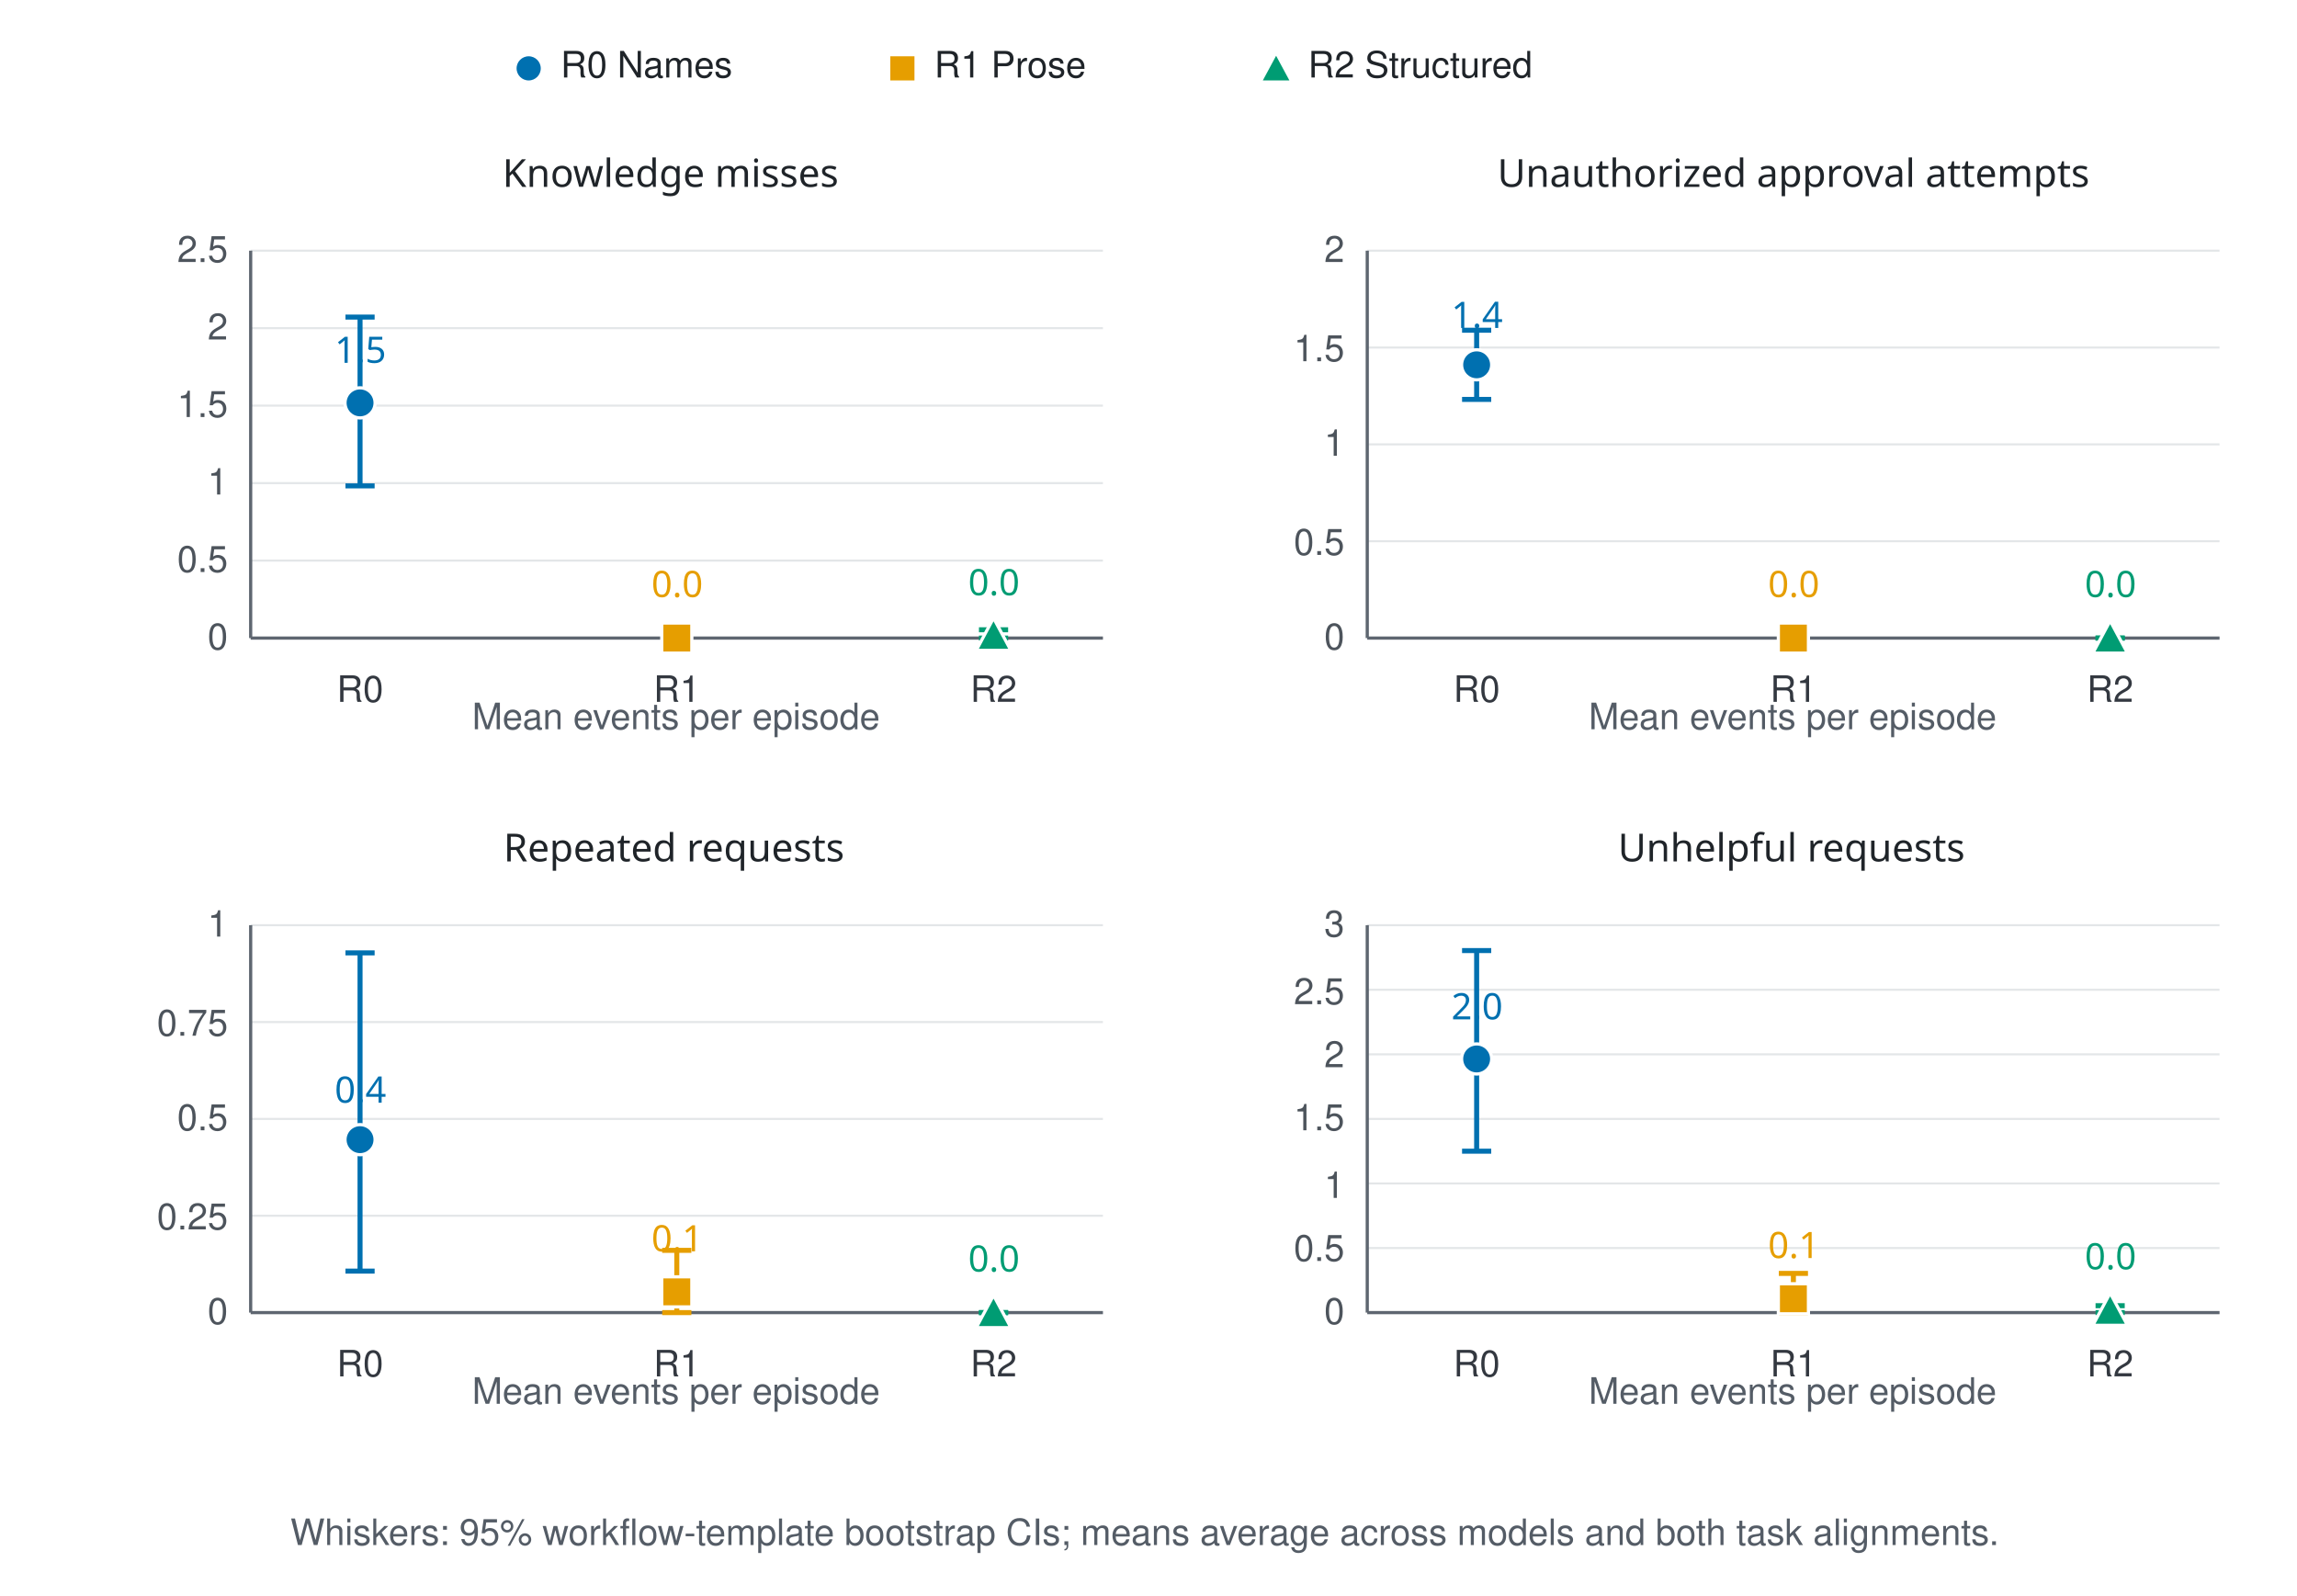
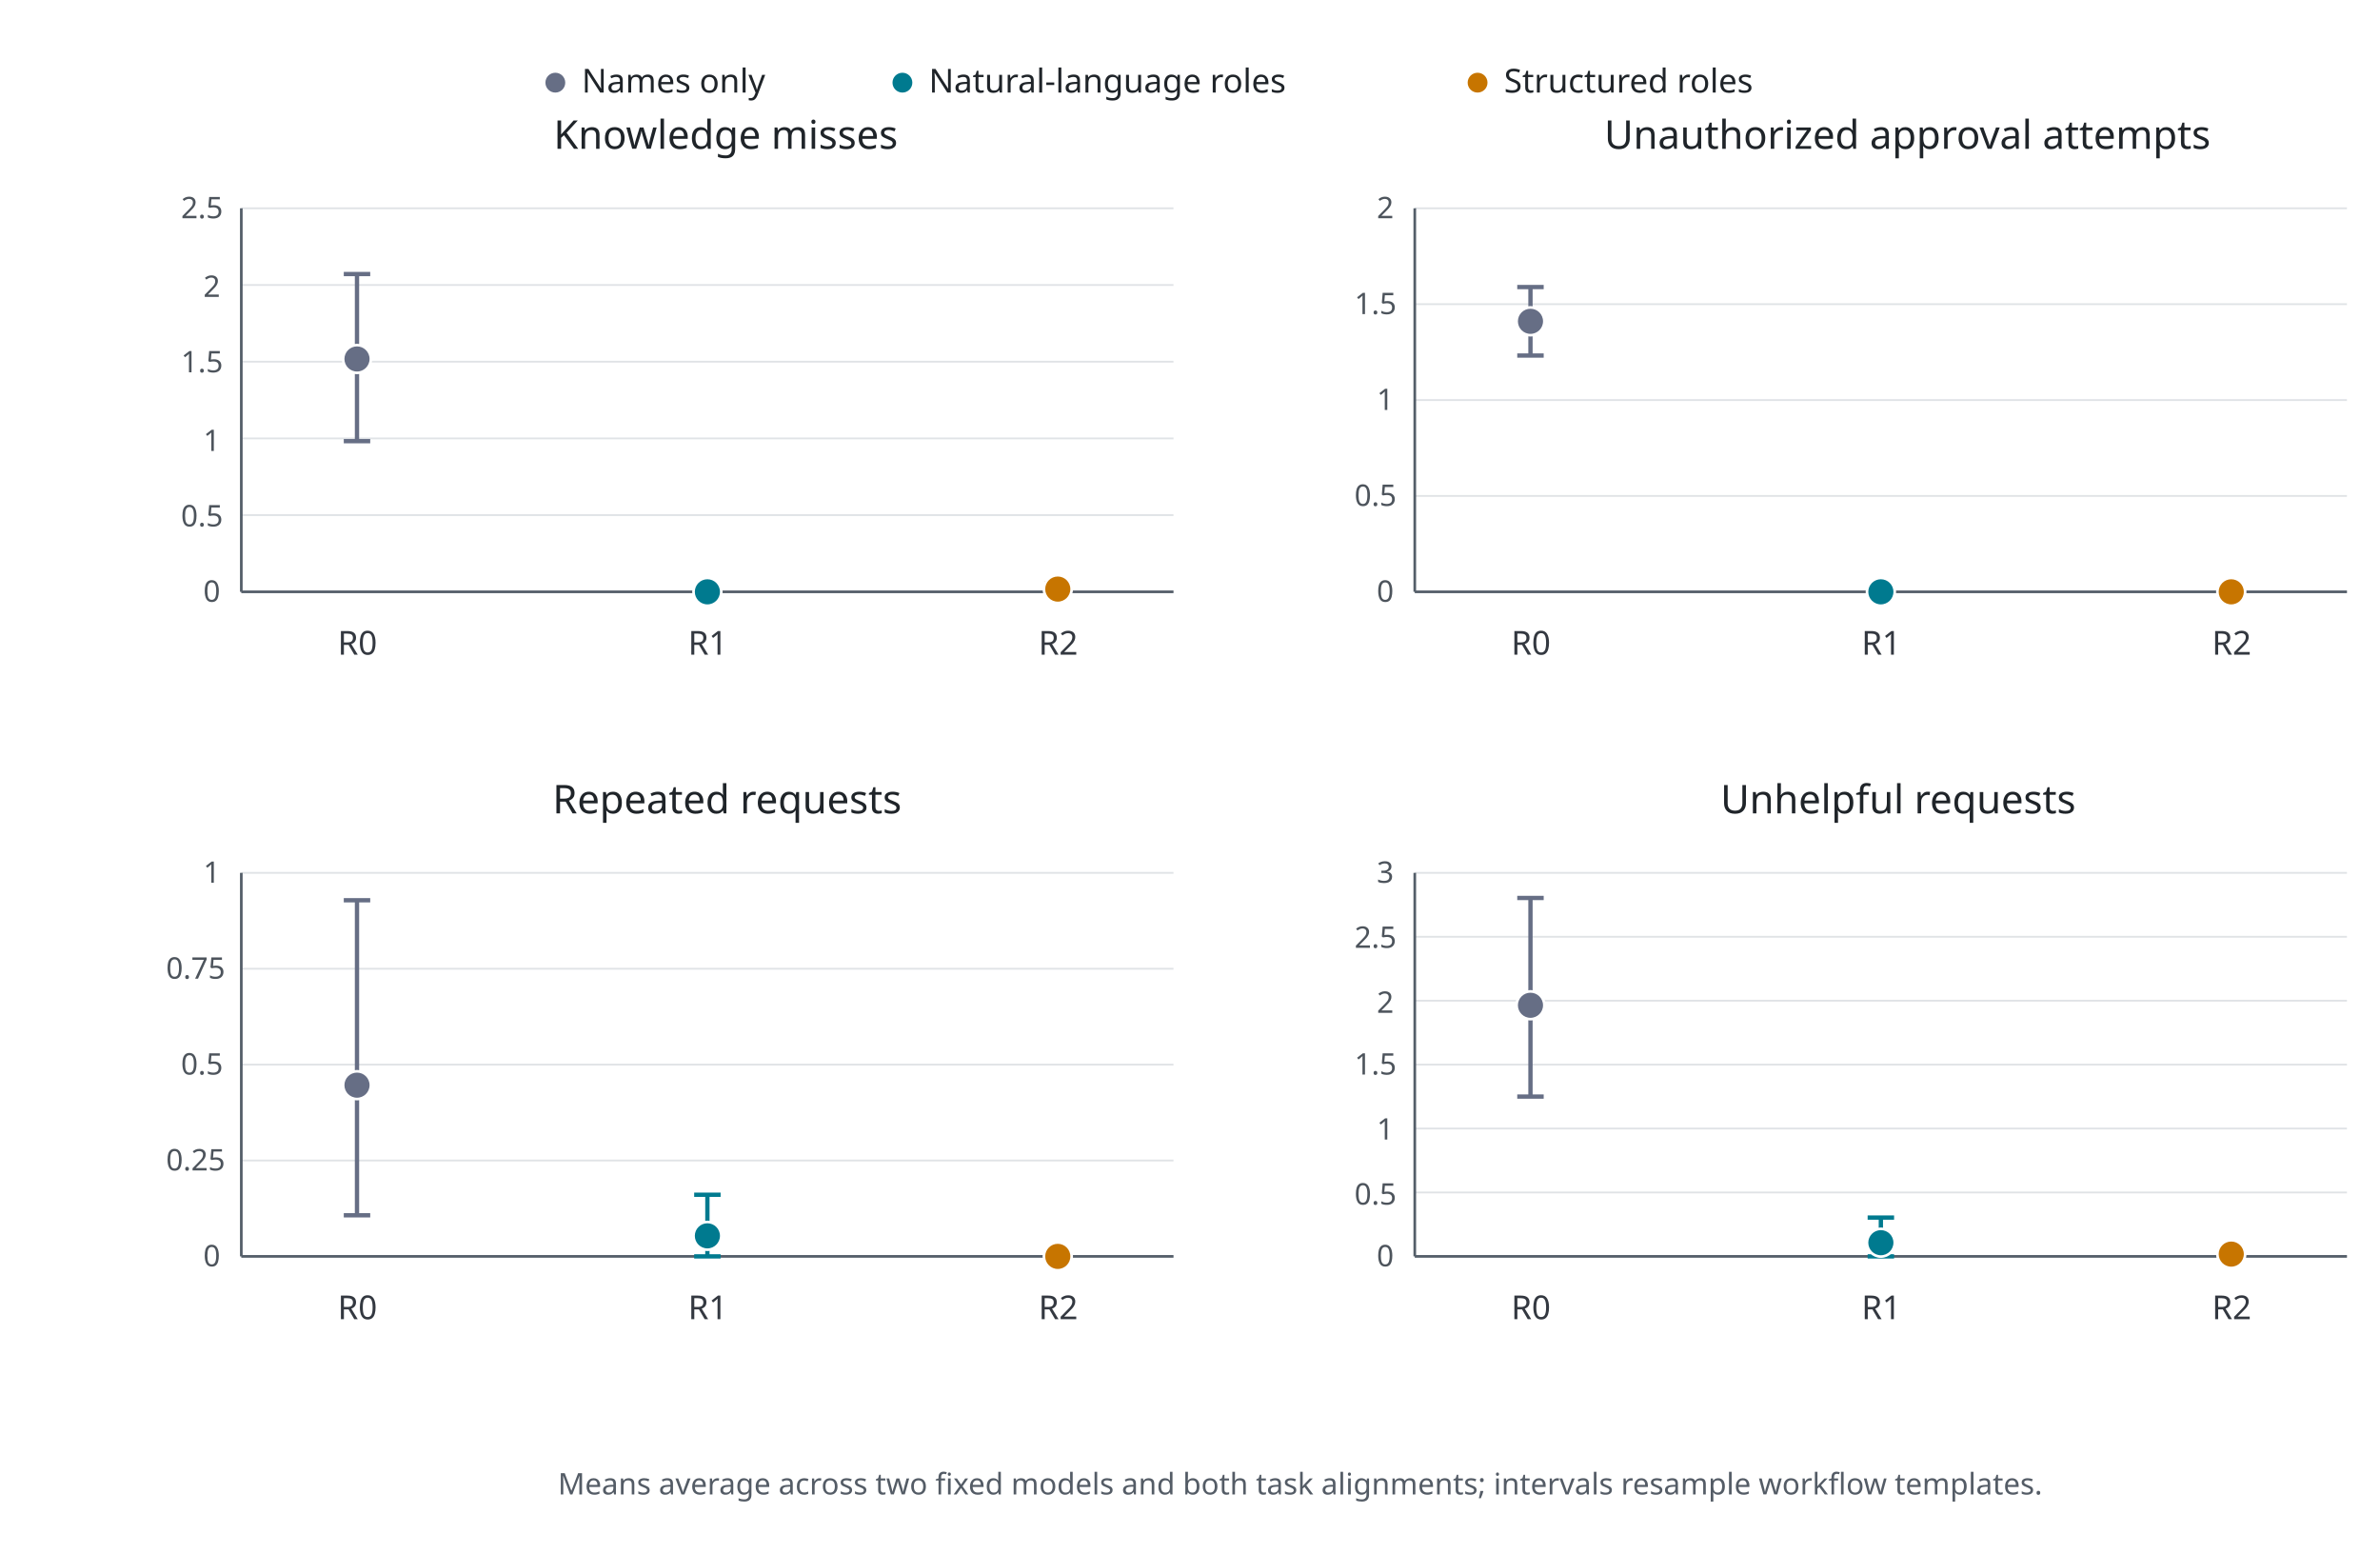
- <svg xmlns="http://www.w3.org/2000/svg" width="504" height="350" preserveAspectRatio="xMinYMin meet" viewBox="0 0 504 350" version="1.0" fill-rule="evenodd">
+ <svg xmlns="http://www.w3.org/2000/svg" width="720" height="470" preserveAspectRatio="xMinYMin meet" viewBox="0 0 720 470" version="1.0" fill-rule="evenodd">
  <clipPath id="clip">
-     <rect x="0" y="0" width="504" height="350" />
+     <rect x="0" y="0" width="720" height="470" />
  </clipPath>
-   <g id="group" transform="scale(1,-1) translate(0,-350)" style="clip-path: url(#clip)">
+   <g id="group" transform="scale(1,-1) translate(0,-470)" style="clip-path: url(#clip)">
    <g transform="">
-       <circle cx="116" cy="335" r="3" style="stroke: rgb(100%,100%,100%); stroke-linecap: butt; stroke-width: 0.7; fill: rgb(0%,44%,69%); fill-rule: evenodd;" />
-       <text x="123" y="333" style="font-family: Helvetica; font-size: 8px;fill: rgb(12%,14%,16%); stroke:none;" transform="translate(0,666) scale(1,-1)">R0 Names</text>
-       <rect x="195" y="332" width="6" height="6" style="stroke: rgb(100%,100%,100%); stroke-linecap: butt; stroke-width: 0.7; fill: rgb(90%,62%,0%); fill-rule: evenodd;" />
-       <text x="205" y="333" style="font-family: Helvetica; font-size: 8px;fill: rgb(12%,14%,16%); stroke:none;" transform="translate(0,666) scale(1,-1)">R1 Prose</text>
-       <polygon points="280 338.5, 276.5 332, 283.5 332" style="stroke: rgb(100%,100%,100%); stroke-linecap: butt; stroke-width: 0.7; fill: rgb(0%,61%,45%); fill-rule: evenodd;" />
-       <text x="287" y="333" style="font-family: Helvetica; font-size: 8px;fill: rgb(12%,14%,16%); stroke:none;" transform="translate(0,666) scale(1,-1)">R2 Structured</text>
-       <text x="110.237" y="309" style="font-family: Helvetica-Bold; font-size: 8.5px;fill: rgb(12%,14%,16%); stroke:none;" transform="translate(0,618) scale(1,-1)">Knowledge misses</text>
-       <path d="M 55,210 L 242,210 Z" style="stroke: rgb(89%,90%,91%); stroke-linecap: butt; stroke-width: 0.45;" />
-       <text x="45.552" y="207.5" style="font-family: Helvetica; font-size: 8px;fill: rgb(30%,33%,36%); stroke:none;" transform="translate(0,415) scale(1,-1)">0</text>
-       <path d="M 55,227 L 242,227 Z" style="stroke: rgb(89%,90%,91%); stroke-linecap: butt; stroke-width: 0.45;" />
-       <text x="38.88" y="224.5" style="font-family: Helvetica; font-size: 8px;fill: rgb(30%,33%,36%); stroke:none;" transform="translate(0,449) scale(1,-1)">0.5</text>
-       <path d="M 55,244 L 242,244 Z" style="stroke: rgb(89%,90%,91%); stroke-linecap: butt; stroke-width: 0.45;" />
-       <text x="45.552" y="241.5" style="font-family: Helvetica; font-size: 8px;fill: rgb(30%,33%,36%); stroke:none;" transform="translate(0,483) scale(1,-1)">1</text>
-       <path d="M 55,261 L 242,261 Z" style="stroke: rgb(89%,90%,91%); stroke-linecap: butt; stroke-width: 0.45;" />
-       <text x="38.88" y="258.5" style="font-family: Helvetica; font-size: 8px;fill: rgb(30%,33%,36%); stroke:none;" transform="translate(0,517) scale(1,-1)">1.5</text>
-       <path d="M 55,278 L 242,278 Z" style="stroke: rgb(89%,90%,91%); stroke-linecap: butt; stroke-width: 0.45;" />
-       <text x="45.552" y="275.5" style="font-family: Helvetica; font-size: 8px;fill: rgb(30%,33%,36%); stroke:none;" transform="translate(0,551) scale(1,-1)">2</text>
-       <path d="M 55,295 L 242,295 Z" style="stroke: rgb(89%,90%,91%); stroke-linecap: butt; stroke-width: 0.45;" />
-       <text x="38.88" y="292.5" style="font-family: Helvetica; font-size: 8px;fill: rgb(30%,33%,36%); stroke:none;" transform="translate(0,585) scale(1,-1)">2.5</text>
-       <path d="M 55,210 L 55,295 Z" style="stroke: rgb(37%,40%,44%); stroke-linecap: butt; stroke-width: 0.7;" />
-       <path d="M 55,210 L 242,210 Z" style="stroke: rgb(37%,40%,44%); stroke-linecap: butt; stroke-width: 0.7;" />
-       <path d="M 79,261.607 L 79,261.607 Z" style="stroke: rgb(0%,44%,69%); stroke-linecap: butt; stroke-width: 1.1;" />
-       <path d="M 79,243.393 L 79,280.429 Z" style="stroke: rgb(0%,44%,69%); stroke-linecap: butt; stroke-width: 1.1;" />
-       <path d="M 75.8,243.393 L 82.2,243.393 Z" style="stroke: rgb(0%,44%,69%); stroke-linecap: butt; stroke-width: 1.1;" />
-       <path d="M 75.8,280.429 L 82.2,280.429 Z" style="stroke: rgb(0%,44%,69%); stroke-linecap: butt; stroke-width: 1.1;" />
-       <circle cx="79" cy="261.607" r="3.3" style="stroke: rgb(100%,100%,100%); stroke-linecap: butt; stroke-width: 0.7; fill: rgb(0%,44%,69%); fill-rule: evenodd;" />
-       <text x="73.888" y="196" style="font-family: Helvetica; font-size: 8px;fill: rgb(20%,22%,25%); stroke:none;" transform="translate(0,392) scale(1,-1)">R0</text>
-       <text x="73.44" y="270.607" style="font-family: Helvetica-Bold; font-size: 8px;fill: rgb(0%,44%,69%); stroke:none;" transform="translate(0,541) scale(1,-1)">1.5</text>
-       <path d="M 148.5,210 L 148.5,210 Z" style="stroke: rgb(90%,62%,0%); stroke-linecap: butt; stroke-width: 1.1;" />
-       <path d="M 148.5,210 L 148.5,210 Z" style="stroke: rgb(90%,62%,0%); stroke-linecap: butt; stroke-width: 1.1;" />
-       <path d="M 145.3,210 L 151.7,210 Z" style="stroke: rgb(90%,62%,0%); stroke-linecap: butt; stroke-width: 1.1;" />
-       <path d="M 145.3,210 L 151.7,210 Z" style="stroke: rgb(90%,62%,0%); stroke-linecap: butt; stroke-width: 1.1;" />
-       <rect x="145.2" y="206.7" width="6.6" height="6.6" style="stroke: rgb(100%,100%,100%); stroke-linecap: butt; stroke-width: 0.7; fill: rgb(90%,62%,0%); fill-rule: evenodd;" />
-       <text x="143.388" y="196" style="font-family: Helvetica; font-size: 8px;fill: rgb(20%,22%,25%); stroke:none;" transform="translate(0,392) scale(1,-1)">R1</text>
-       <text x="142.94" y="219.0" style="font-family: Helvetica-Bold; font-size: 8px;fill: rgb(90%,62%,0%); stroke:none;" transform="translate(0,438) scale(1,-1)">0.0</text>
-       <path d="M 218,210.607 L 218,210.607 Z" style="stroke: rgb(0%,61%,45%); stroke-linecap: butt; stroke-width: 1.1;" />
-       <path d="M 218,210 L 218,211.821 Z" style="stroke: rgb(0%,61%,45%); stroke-linecap: butt; stroke-width: 1.1;" />
-       <path d="M 214.8,210 L 221.2,210 Z" style="stroke: rgb(0%,61%,45%); stroke-linecap: butt; stroke-width: 1.1;" />
-       <path d="M 214.8,211.821 L 221.2,211.821 Z" style="stroke: rgb(0%,61%,45%); stroke-linecap: butt; stroke-width: 1.1;" />
-       <polygon points="218 214.407, 214.2 207.307, 221.8 207.307" style="stroke: rgb(100%,100%,100%); stroke-linecap: butt; stroke-width: 0.7; fill: rgb(0%,61%,45%); fill-rule: evenodd;" />
-       <text x="212.888" y="196" style="font-family: Helvetica; font-size: 8px;fill: rgb(20%,22%,25%); stroke:none;" transform="translate(0,392) scale(1,-1)">R2</text>
-       <text x="212.44" y="219.607" style="font-family: Helvetica-Bold; font-size: 8px;fill: rgb(0%,61%,45%); stroke:none;" transform="translate(0,439) scale(1,-1)">0.0</text>
-       <text x="103.588" y="190" style="font-family: Helvetica; font-size: 8px;fill: rgb(33%,36%,40%); stroke:none;" transform="translate(0,380) scale(1,-1)">Mean events per episode</text>
-       <text x="328.56" y="309" style="font-family: Helvetica-Bold; font-size: 8.5px;fill: rgb(12%,14%,16%); stroke:none;" transform="translate(0,618) scale(1,-1)">Unauthorized approval attempts</text>
-       <path d="M 300,210 L 487,210 Z" style="stroke: rgb(89%,90%,91%); stroke-linecap: butt; stroke-width: 0.45;" />
-       <text x="290.552" y="207.5" style="font-family: Helvetica; font-size: 8px;fill: rgb(30%,33%,36%); stroke:none;" transform="translate(0,415) scale(1,-1)">0</text>
-       <path d="M 300,231.25 L 487,231.25 Z" style="stroke: rgb(89%,90%,91%); stroke-linecap: butt; stroke-width: 0.45;" />
-       <text x="283.88" y="228.75" style="font-family: Helvetica; font-size: 8px;fill: rgb(30%,33%,36%); stroke:none;" transform="translate(0,457) scale(1,-1)">0.5</text>
-       <path d="M 300,252.5 L 487,252.5 Z" style="stroke: rgb(89%,90%,91%); stroke-linecap: butt; stroke-width: 0.45;" />
-       <text x="290.552" y="250.0" style="font-family: Helvetica; font-size: 8px;fill: rgb(30%,33%,36%); stroke:none;" transform="translate(0,500) scale(1,-1)">1</text>
-       <path d="M 300,273.75 L 487,273.75 Z" style="stroke: rgb(89%,90%,91%); stroke-linecap: butt; stroke-width: 0.45;" />
-       <text x="283.88" y="271.25" style="font-family: Helvetica; font-size: 8px;fill: rgb(30%,33%,36%); stroke:none;" transform="translate(0,542) scale(1,-1)">1.5</text>
-       <path d="M 300,295 L 487,295 Z" style="stroke: rgb(89%,90%,91%); stroke-linecap: butt; stroke-width: 0.45;" />
-       <text x="290.552" y="292.5" style="font-family: Helvetica; font-size: 8px;fill: rgb(30%,33%,36%); stroke:none;" transform="translate(0,585) scale(1,-1)">2</text>
-       <path d="M 300,210 L 300,295 Z" style="stroke: rgb(37%,40%,44%); stroke-linecap: butt; stroke-width: 0.7;" />
-       <path d="M 300,210 L 487,210 Z" style="stroke: rgb(37%,40%,44%); stroke-linecap: butt; stroke-width: 0.7;" />
-       <path d="M 324,269.955 L 324,269.955 Z" style="stroke: rgb(0%,44%,69%); stroke-linecap: butt; stroke-width: 1.1;" />
-       <path d="M 324,262.366 L 324,277.545 Z" style="stroke: rgb(0%,44%,69%); stroke-linecap: butt; stroke-width: 1.1;" />
-       <path d="M 320.8,262.366 L 327.2,262.366 Z" style="stroke: rgb(0%,44%,69%); stroke-linecap: butt; stroke-width: 1.1;" />
-       <path d="M 320.8,277.545 L 327.2,277.545 Z" style="stroke: rgb(0%,44%,69%); stroke-linecap: butt; stroke-width: 1.1;" />
-       <circle cx="324" cy="269.955" r="3.3" style="stroke: rgb(100%,100%,100%); stroke-linecap: butt; stroke-width: 0.7; fill: rgb(0%,44%,69%); fill-rule: evenodd;" />
-       <text x="318.888" y="196" style="font-family: Helvetica; font-size: 8px;fill: rgb(20%,22%,25%); stroke:none;" transform="translate(0,392) scale(1,-1)">R0</text>
-       <text x="318.44" y="278.955" style="font-family: Helvetica-Bold; font-size: 8px;fill: rgb(0%,44%,69%); stroke:none;" transform="translate(0,557) scale(1,-1)">1.4</text>
-       <path d="M 393.5,210 L 393.5,210 Z" style="stroke: rgb(90%,62%,0%); stroke-linecap: butt; stroke-width: 1.1;" />
-       <path d="M 393.5,210 L 393.5,210 Z" style="stroke: rgb(90%,62%,0%); stroke-linecap: butt; stroke-width: 1.1;" />
-       <path d="M 390.3,210 L 396.7,210 Z" style="stroke: rgb(90%,62%,0%); stroke-linecap: butt; stroke-width: 1.1;" />
-       <path d="M 390.3,210 L 396.7,210 Z" style="stroke: rgb(90%,62%,0%); stroke-linecap: butt; stroke-width: 1.1;" />
-       <rect x="390.2" y="206.7" width="6.6" height="6.6" style="stroke: rgb(100%,100%,100%); stroke-linecap: butt; stroke-width: 0.7; fill: rgb(90%,62%,0%); fill-rule: evenodd;" />
-       <text x="388.388" y="196" style="font-family: Helvetica; font-size: 8px;fill: rgb(20%,22%,25%); stroke:none;" transform="translate(0,392) scale(1,-1)">R1</text>
-       <text x="387.94" y="219.0" style="font-family: Helvetica-Bold; font-size: 8px;fill: rgb(90%,62%,0%); stroke:none;" transform="translate(0,438) scale(1,-1)">0.0</text>
-       <path d="M 463,210 L 463,210 Z" style="stroke: rgb(0%,61%,45%); stroke-linecap: butt; stroke-width: 1.1;" />
-       <path d="M 463,210 L 463,210 Z" style="stroke: rgb(0%,61%,45%); stroke-linecap: butt; stroke-width: 1.1;" />
-       <path d="M 459.8,210 L 466.2,210 Z" style="stroke: rgb(0%,61%,45%); stroke-linecap: butt; stroke-width: 1.1;" />
-       <path d="M 459.8,210 L 466.2,210 Z" style="stroke: rgb(0%,61%,45%); stroke-linecap: butt; stroke-width: 1.1;" />
-       <polygon points="463 213.8, 459.2 206.7, 466.8 206.7" style="stroke: rgb(100%,100%,100%); stroke-linecap: butt; stroke-width: 0.7; fill: rgb(0%,61%,45%); fill-rule: evenodd;" />
-       <text x="457.888" y="196" style="font-family: Helvetica; font-size: 8px;fill: rgb(20%,22%,25%); stroke:none;" transform="translate(0,392) scale(1,-1)">R2</text>
-       <text x="457.44" y="219.0" style="font-family: Helvetica-Bold; font-size: 8px;fill: rgb(0%,61%,45%); stroke:none;" transform="translate(0,438) scale(1,-1)">0.0</text>
-       <text x="348.588" y="190" style="font-family: Helvetica; font-size: 8px;fill: rgb(33%,36%,40%); stroke:none;" transform="translate(0,380) scale(1,-1)">Mean events per episode</text>
-       <text x="110.475" y="161" style="font-family: Helvetica-Bold; font-size: 8.5px;fill: rgb(12%,14%,16%); stroke:none;" transform="translate(0,322) scale(1,-1)">Repeated requests</text>
-       <path d="M 55,62 L 242,62 Z" style="stroke: rgb(89%,90%,91%); stroke-linecap: butt; stroke-width: 0.45;" />
-       <text x="45.552" y="59.5" style="font-family: Helvetica; font-size: 8px;fill: rgb(30%,33%,36%); stroke:none;" transform="translate(0,119) scale(1,-1)">0</text>
-       <path d="M 55,83.25 L 242,83.25 Z" style="stroke: rgb(89%,90%,91%); stroke-linecap: butt; stroke-width: 0.45;" />
-       <text x="34.432" y="80.75" style="font-family: Helvetica; font-size: 8px;fill: rgb(30%,33%,36%); stroke:none;" transform="translate(0,161) scale(1,-1)">0.25</text>
-       <path d="M 55,104.5 L 242,104.5 Z" style="stroke: rgb(89%,90%,91%); stroke-linecap: butt; stroke-width: 0.45;" />
-       <text x="38.88" y="102.0" style="font-family: Helvetica; font-size: 8px;fill: rgb(30%,33%,36%); stroke:none;" transform="translate(0,204) scale(1,-1)">0.5</text>
-       <path d="M 55,125.75 L 242,125.75 Z" style="stroke: rgb(89%,90%,91%); stroke-linecap: butt; stroke-width: 0.45;" />
-       <text x="34.432" y="123.25" style="font-family: Helvetica; font-size: 8px;fill: rgb(30%,33%,36%); stroke:none;" transform="translate(0,246) scale(1,-1)">0.75</text>
-       <path d="M 55,147 L 242,147 Z" style="stroke: rgb(89%,90%,91%); stroke-linecap: butt; stroke-width: 0.45;" />
-       <text x="45.552" y="144.5" style="font-family: Helvetica; font-size: 8px;fill: rgb(30%,33%,36%); stroke:none;" transform="translate(0,289) scale(1,-1)">1</text>
-       <path d="M 55,62 L 55,147 Z" style="stroke: rgb(37%,40%,44%); stroke-linecap: butt; stroke-width: 0.7;" />
-       <path d="M 55,62 L 242,62 Z" style="stroke: rgb(37%,40%,44%); stroke-linecap: butt; stroke-width: 0.7;" />
-       <path d="M 79,99.946 L 79,99.946 Z" style="stroke: rgb(0%,44%,69%); stroke-linecap: butt; stroke-width: 1.1;" />
-       <path d="M 79,71.107 L 79,140.929 Z" style="stroke: rgb(0%,44%,69%); stroke-linecap: butt; stroke-width: 1.1;" />
-       <path d="M 75.8,71.107 L 82.2,71.107 Z" style="stroke: rgb(0%,44%,69%); stroke-linecap: butt; stroke-width: 1.1;" />
-       <path d="M 75.8,140.929 L 82.2,140.929 Z" style="stroke: rgb(0%,44%,69%); stroke-linecap: butt; stroke-width: 1.1;" />
-       <circle cx="79" cy="99.946" r="3.3" style="stroke: rgb(100%,100%,100%); stroke-linecap: butt; stroke-width: 0.7; fill: rgb(0%,44%,69%); fill-rule: evenodd;" />
-       <text x="73.888" y="48" style="font-family: Helvetica; font-size: 8px;fill: rgb(20%,22%,25%); stroke:none;" transform="translate(0,96) scale(1,-1)">R0</text>
-       <text x="73.44" y="108.946" style="font-family: Helvetica-Bold; font-size: 8px;fill: rgb(0%,44%,69%); stroke:none;" transform="translate(0,217) scale(1,-1)">0.4</text>
-       <path d="M 148.5,66.554 L 148.5,66.554 Z" style="stroke: rgb(90%,62%,0%); stroke-linecap: butt; stroke-width: 1.1;" />
-       <path d="M 148.5,62 L 148.5,75.661 Z" style="stroke: rgb(90%,62%,0%); stroke-linecap: butt; stroke-width: 1.1;" />
-       <path d="M 145.3,62 L 151.7,62 Z" style="stroke: rgb(90%,62%,0%); stroke-linecap: butt; stroke-width: 1.1;" />
-       <path d="M 145.3,75.661 L 151.7,75.661 Z" style="stroke: rgb(90%,62%,0%); stroke-linecap: butt; stroke-width: 1.1;" />
-       <rect x="145.2" y="63.254" width="6.6" height="6.6" style="stroke: rgb(100%,100%,100%); stroke-linecap: butt; stroke-width: 0.7; fill: rgb(90%,62%,0%); fill-rule: evenodd;" />
-       <text x="143.388" y="48" style="font-family: Helvetica; font-size: 8px;fill: rgb(20%,22%,25%); stroke:none;" transform="translate(0,96) scale(1,-1)">R1</text>
-       <text x="142.94" y="75.554" style="font-family: Helvetica-Bold; font-size: 8px;fill: rgb(90%,62%,0%); stroke:none;" transform="translate(0,151) scale(1,-1)">0.1</text>
-       <path d="M 218,62 L 218,62 Z" style="stroke: rgb(0%,61%,45%); stroke-linecap: butt; stroke-width: 1.1;" />
-       <path d="M 218,62 L 218,62 Z" style="stroke: rgb(0%,61%,45%); stroke-linecap: butt; stroke-width: 1.1;" />
-       <path d="M 214.8,62 L 221.2,62 Z" style="stroke: rgb(0%,61%,45%); stroke-linecap: butt; stroke-width: 1.1;" />
-       <path d="M 214.8,62 L 221.2,62 Z" style="stroke: rgb(0%,61%,45%); stroke-linecap: butt; stroke-width: 1.1;" />
-       <polygon points="218 65.8, 214.2 58.7, 221.8 58.7" style="stroke: rgb(100%,100%,100%); stroke-linecap: butt; stroke-width: 0.7; fill: rgb(0%,61%,45%); fill-rule: evenodd;" />
-       <text x="212.888" y="48" style="font-family: Helvetica; font-size: 8px;fill: rgb(20%,22%,25%); stroke:none;" transform="translate(0,96) scale(1,-1)">R2</text>
-       <text x="212.44" y="71.0" style="font-family: Helvetica-Bold; font-size: 8px;fill: rgb(0%,61%,45%); stroke:none;" transform="translate(0,142) scale(1,-1)">0.0</text>
-       <text x="103.588" y="42" style="font-family: Helvetica; font-size: 8px;fill: rgb(33%,36%,40%); stroke:none;" transform="translate(0,84) scale(1,-1)">Mean events per episode</text>
-       <text x="355.008" y="161" style="font-family: Helvetica-Bold; font-size: 8.5px;fill: rgb(12%,14%,16%); stroke:none;" transform="translate(0,322) scale(1,-1)">Unhelpful requests</text>
-       <path d="M 300,62 L 487,62 Z" style="stroke: rgb(89%,90%,91%); stroke-linecap: butt; stroke-width: 0.45;" />
-       <text x="290.552" y="59.5" style="font-family: Helvetica; font-size: 8px;fill: rgb(30%,33%,36%); stroke:none;" transform="translate(0,119) scale(1,-1)">0</text>
-       <path d="M 300,76.167 L 487,76.167 Z" style="stroke: rgb(89%,90%,91%); stroke-linecap: butt; stroke-width: 0.45;" />
-       <text x="283.88" y="73.667" style="font-family: Helvetica; font-size: 8px;fill: rgb(30%,33%,36%); stroke:none;" transform="translate(0,147) scale(1,-1)">0.5</text>
-       <path d="M 300,90.333 L 487,90.333 Z" style="stroke: rgb(89%,90%,91%); stroke-linecap: butt; stroke-width: 0.45;" />
-       <text x="290.552" y="87.833" style="font-family: Helvetica; font-size: 8px;fill: rgb(30%,33%,36%); stroke:none;" transform="translate(0,175) scale(1,-1)">1</text>
-       <path d="M 300,104.5 L 487,104.5 Z" style="stroke: rgb(89%,90%,91%); stroke-linecap: butt; stroke-width: 0.45;" />
-       <text x="283.88" y="102.0" style="font-family: Helvetica; font-size: 8px;fill: rgb(30%,33%,36%); stroke:none;" transform="translate(0,204) scale(1,-1)">1.5</text>
-       <path d="M 300,118.667 L 487,118.667 Z" style="stroke: rgb(89%,90%,91%); stroke-linecap: butt; stroke-width: 0.45;" />
-       <text x="290.552" y="116.167" style="font-family: Helvetica; font-size: 8px;fill: rgb(30%,33%,36%); stroke:none;" transform="translate(0,232) scale(1,-1)">2</text>
-       <path d="M 300,132.833 L 487,132.833 Z" style="stroke: rgb(89%,90%,91%); stroke-linecap: butt; stroke-width: 0.45;" />
-       <text x="283.88" y="130.333" style="font-family: Helvetica; font-size: 8px;fill: rgb(30%,33%,36%); stroke:none;" transform="translate(0,260) scale(1,-1)">2.5</text>
-       <path d="M 300,147 L 487,147 Z" style="stroke: rgb(89%,90%,91%); stroke-linecap: butt; stroke-width: 0.45;" />
-       <text x="290.552" y="144.5" style="font-family: Helvetica; font-size: 8px;fill: rgb(30%,33%,36%); stroke:none;" transform="translate(0,289) scale(1,-1)">3</text>
-       <path d="M 300,62 L 300,147 Z" style="stroke: rgb(37%,40%,44%); stroke-linecap: butt; stroke-width: 0.7;" />
-       <path d="M 300,62 L 487,62 Z" style="stroke: rgb(37%,40%,44%); stroke-linecap: butt; stroke-width: 0.7;" />
-       <path d="M 324,117.655 L 324,117.655 Z" style="stroke: rgb(0%,44%,69%); stroke-linecap: butt; stroke-width: 1.1;" />
-       <path d="M 324,97.417 L 324,141.435 Z" style="stroke: rgb(0%,44%,69%); stroke-linecap: butt; stroke-width: 1.1;" />
-       <path d="M 320.8,97.417 L 327.2,97.417 Z" style="stroke: rgb(0%,44%,69%); stroke-linecap: butt; stroke-width: 1.1;" />
-       <path d="M 320.8,141.435 L 327.2,141.435 Z" style="stroke: rgb(0%,44%,69%); stroke-linecap: butt; stroke-width: 1.1;" />
-       <circle cx="324" cy="117.655" r="3.3" style="stroke: rgb(100%,100%,100%); stroke-linecap: butt; stroke-width: 0.7; fill: rgb(0%,44%,69%); fill-rule: evenodd;" />
-       <text x="318.888" y="48" style="font-family: Helvetica; font-size: 8px;fill: rgb(20%,22%,25%); stroke:none;" transform="translate(0,96) scale(1,-1)">R0</text>
-       <text x="318.44" y="126.655" style="font-family: Helvetica-Bold; font-size: 8px;fill: rgb(0%,44%,69%); stroke:none;" transform="translate(0,253) scale(1,-1)">2.0</text>
-       <path d="M 393.5,65.036 L 393.5,65.036 Z" style="stroke: rgb(90%,62%,0%); stroke-linecap: butt; stroke-width: 1.1;" />
-       <path d="M 393.5,62 L 393.5,70.601 Z" style="stroke: rgb(90%,62%,0%); stroke-linecap: butt; stroke-width: 1.1;" />
-       <path d="M 390.3,62 L 396.7,62 Z" style="stroke: rgb(90%,62%,0%); stroke-linecap: butt; stroke-width: 1.1;" />
-       <path d="M 390.3,70.601 L 396.7,70.601 Z" style="stroke: rgb(90%,62%,0%); stroke-linecap: butt; stroke-width: 1.1;" />
-       <rect x="390.2" y="61.736" width="6.6" height="6.6" style="stroke: rgb(100%,100%,100%); stroke-linecap: butt; stroke-width: 0.7; fill: rgb(90%,62%,0%); fill-rule: evenodd;" />
-       <text x="388.388" y="48" style="font-family: Helvetica; font-size: 8px;fill: rgb(20%,22%,25%); stroke:none;" transform="translate(0,96) scale(1,-1)">R1</text>
-       <text x="387.94" y="74.036" style="font-family: Helvetica-Bold; font-size: 8px;fill: rgb(90%,62%,0%); stroke:none;" transform="translate(0,148) scale(1,-1)">0.1</text>
-       <path d="M 463,62.506 L 463,62.506 Z" style="stroke: rgb(0%,61%,45%); stroke-linecap: butt; stroke-width: 1.1;" />
-       <path d="M 463,62 L 463,63.518 Z" style="stroke: rgb(0%,61%,45%); stroke-linecap: butt; stroke-width: 1.1;" />
-       <path d="M 459.8,62 L 466.2,62 Z" style="stroke: rgb(0%,61%,45%); stroke-linecap: butt; stroke-width: 1.1;" />
-       <path d="M 459.8,63.518 L 466.2,63.518 Z" style="stroke: rgb(0%,61%,45%); stroke-linecap: butt; stroke-width: 1.1;" />
-       <polygon points="463 66.306, 459.2 59.206, 466.8 59.206" style="stroke: rgb(100%,100%,100%); stroke-linecap: butt; stroke-width: 0.7; fill: rgb(0%,61%,45%); fill-rule: evenodd;" />
-       <text x="457.888" y="48" style="font-family: Helvetica; font-size: 8px;fill: rgb(20%,22%,25%); stroke:none;" transform="translate(0,96) scale(1,-1)">R2</text>
-       <text x="457.44" y="71.506" style="font-family: Helvetica-Bold; font-size: 8px;fill: rgb(0%,61%,45%); stroke:none;" transform="translate(0,143) scale(1,-1)">0.0</text>
-       <text x="348.588" y="42" style="font-family: Helvetica; font-size: 8px;fill: rgb(33%,36%,40%); stroke:none;" transform="translate(0,84) scale(1,-1)">Mean events per episode</text>
-       <text x="63.708" y="11" style="font-family: Helvetica; font-size: 8px;fill: rgb(33%,36%,40%); stroke:none;" transform="translate(0,22) scale(1,-1)">Whiskers: 95% workflow-template bootstrap CIs; means average across models and both task alignments.</text>
+       <circle cx="168" cy="445" r="3.4" style="stroke: rgb(100%,100%,100%); stroke-linecap: butt; stroke-width: 0.8; fill: rgb(40%,43%,52%); fill-rule: evenodd;" />
+       <text x="176" y="442" style="font-family: Times-Roman; font-size: 10px;fill: rgb(12%,14%,16%); stroke:none;" transform="translate(0,884) scale(1,-1)">Names only</text>
+       <circle cx="273" cy="445" r="3.4" style="stroke: rgb(100%,100%,100%); stroke-linecap: butt; stroke-width: 0.8; fill: rgb(0%,48%,56%); fill-rule: evenodd;" />
+       <text x="281" y="442" style="font-family: Times-Roman; font-size: 10px;fill: rgb(12%,14%,16%); stroke:none;" transform="translate(0,884) scale(1,-1)">Natural-language roles</text>
+       <circle cx="447" cy="445" r="3.4" style="stroke: rgb(100%,100%,100%); stroke-linecap: butt; stroke-width: 0.8; fill: rgb(78%,46%,0%); fill-rule: evenodd;" />
+       <text x="455" y="442" style="font-family: Times-Roman; font-size: 10px;fill: rgb(12%,14%,16%); stroke:none;" transform="translate(0,884) scale(1,-1)">Structured roles</text>
+       <text x="167.5" y="425" style="font-family: Times-Bold; font-size: 12px;fill: rgb(12%,14%,16%); stroke:none;" transform="translate(0,850) scale(1,-1)">Knowledge misses</text>
+       <path d="M 73,291 L 355,291 Z" style="stroke: rgb(88%,89%,90%); stroke-linecap: butt; stroke-width: 0.55;" />
+       <text x="61.5" y="288.0" style="font-family: Times-Roman; font-size: 9px;fill: rgb(30%,33%,36%); stroke:none;" transform="translate(0,576) scale(1,-1)">0</text>
+       <path d="M 73,314.2 L 355,314.2 Z" style="stroke: rgb(88%,89%,90%); stroke-linecap: butt; stroke-width: 0.55;" />
+       <text x="54.75" y="311.2" style="font-family: Times-Roman; font-size: 9px;fill: rgb(30%,33%,36%); stroke:none;" transform="translate(0,622) scale(1,-1)">0.5</text>
+       <path d="M 73,337.4 L 355,337.4 Z" style="stroke: rgb(88%,89%,90%); stroke-linecap: butt; stroke-width: 0.55;" />
+       <text x="61.5" y="334.4" style="font-family: Times-Roman; font-size: 9px;fill: rgb(30%,33%,36%); stroke:none;" transform="translate(0,668) scale(1,-1)">1</text>
+       <path d="M 73,360.6 L 355,360.6 Z" style="stroke: rgb(88%,89%,90%); stroke-linecap: butt; stroke-width: 0.55;" />
+       <text x="54.75" y="357.6" style="font-family: Times-Roman; font-size: 9px;fill: rgb(30%,33%,36%); stroke:none;" transform="translate(0,715) scale(1,-1)">1.5</text>
+       <path d="M 73,383.8 L 355,383.8 Z" style="stroke: rgb(88%,89%,90%); stroke-linecap: butt; stroke-width: 0.55;" />
+       <text x="61.5" y="380.8" style="font-family: Times-Roman; font-size: 9px;fill: rgb(30%,33%,36%); stroke:none;" transform="translate(0,761) scale(1,-1)">2</text>
+       <path d="M 73,407 L 355,407 Z" style="stroke: rgb(88%,89%,90%); stroke-linecap: butt; stroke-width: 0.55;" />
+       <text x="54.75" y="404.0" style="font-family: Times-Roman; font-size: 9px;fill: rgb(30%,33%,36%); stroke:none;" transform="translate(0,808) scale(1,-1)">2.5</text>
+       <path d="M 73,291 L 73,407 Z" style="stroke: rgb(33%,37%,41%); stroke-linecap: butt; stroke-width: 0.8;" />
+       <path d="M 73,291 L 355,291 Z" style="stroke: rgb(33%,37%,41%); stroke-linecap: butt; stroke-width: 0.8;" />
+       <path d="M 108,361.429 L 108,361.429 Z" style="stroke: rgb(40%,43%,52%); stroke-linecap: butt; stroke-width: 1.3;" />
+       <path d="M 108,336.571 L 108,387.114 Z" style="stroke: rgb(40%,43%,52%); stroke-linecap: butt; stroke-width: 1.3;" />
+       <path d="M 104,336.571 L 112,336.571 Z" style="stroke: rgb(40%,43%,52%); stroke-linecap: butt; stroke-width: 1.3;" />
+       <path d="M 104,387.114 L 112,387.114 Z" style="stroke: rgb(40%,43%,52%); stroke-linecap: butt; stroke-width: 1.3;" />
+       <circle cx="108" cy="361.429" r="4.2" style="stroke: rgb(100%,100%,100%); stroke-linecap: butt; stroke-width: 0.8; fill: rgb(40%,43%,52%); fill-rule: evenodd;" />
+       <text x="102.165" y="272" style="font-family: Times-Roman; font-size: 10px;fill: rgb(20%,22%,25%); stroke:none;" transform="translate(0,544) scale(1,-1)">R0</text>
+       <path d="M 214,291 L 214,291 Z" style="stroke: rgb(0%,48%,56%); stroke-linecap: butt; stroke-width: 1.3;" />
+       <path d="M 214,291 L 214,291 Z" style="stroke: rgb(0%,48%,56%); stroke-linecap: butt; stroke-width: 1.3;" />
+       <path d="M 210,291 L 218,291 Z" style="stroke: rgb(0%,48%,56%); stroke-linecap: butt; stroke-width: 1.3;" />
+       <path d="M 210,291 L 218,291 Z" style="stroke: rgb(0%,48%,56%); stroke-linecap: butt; stroke-width: 1.3;" />
+       <circle cx="214.0" cy="291.0" r="4.2" style="stroke: rgb(100%,100%,100%); stroke-linecap: butt; stroke-width: 0.8; fill: rgb(0%,48%,56%); fill-rule: evenodd;" />
+       <text x="208.165" y="272" style="font-family: Times-Roman; font-size: 10px;fill: rgb(20%,22%,25%); stroke:none;" transform="translate(0,544) scale(1,-1)">R1</text>
+       <path d="M 320,291.829 L 320,291.829 Z" style="stroke: rgb(78%,46%,0%); stroke-linecap: butt; stroke-width: 1.3;" />
+       <path d="M 320,291 L 320,293.486 Z" style="stroke: rgb(78%,46%,0%); stroke-linecap: butt; stroke-width: 1.3;" />
+       <path d="M 316,291 L 324,291 Z" style="stroke: rgb(78%,46%,0%); stroke-linecap: butt; stroke-width: 1.3;" />
+       <path d="M 316,293.486 L 324,293.486 Z" style="stroke: rgb(78%,46%,0%); stroke-linecap: butt; stroke-width: 1.3;" />
+       <circle cx="320" cy="291.829" r="4.2" style="stroke: rgb(100%,100%,100%); stroke-linecap: butt; stroke-width: 0.8; fill: rgb(78%,46%,0%); fill-rule: evenodd;" />
+       <text x="314.165" y="272" style="font-family: Times-Roman; font-size: 10px;fill: rgb(20%,22%,25%); stroke:none;" transform="translate(0,544) scale(1,-1)">R2</text>
+       <text x="485.336" y="425" style="font-family: Times-Bold; font-size: 12px;fill: rgb(12%,14%,16%); stroke:none;" transform="translate(0,850) scale(1,-1)">Unauthorized approval attempts</text>
+       <path d="M 428,291 L 710,291 Z" style="stroke: rgb(88%,89%,90%); stroke-linecap: butt; stroke-width: 0.55;" />
+       <text x="416.5" y="288.0" style="font-family: Times-Roman; font-size: 9px;fill: rgb(30%,33%,36%); stroke:none;" transform="translate(0,576) scale(1,-1)">0</text>
+       <path d="M 428,320 L 710,320 Z" style="stroke: rgb(88%,89%,90%); stroke-linecap: butt; stroke-width: 0.55;" />
+       <text x="409.75" y="317.0" style="font-family: Times-Roman; font-size: 9px;fill: rgb(30%,33%,36%); stroke:none;" transform="translate(0,634) scale(1,-1)">0.5</text>
+       <path d="M 428,349 L 710,349 Z" style="stroke: rgb(88%,89%,90%); stroke-linecap: butt; stroke-width: 0.55;" />
+       <text x="416.5" y="346.0" style="font-family: Times-Roman; font-size: 9px;fill: rgb(30%,33%,36%); stroke:none;" transform="translate(0,692) scale(1,-1)">1</text>
+       <path d="M 428,378 L 710,378 Z" style="stroke: rgb(88%,89%,90%); stroke-linecap: butt; stroke-width: 0.55;" />
+       <text x="409.75" y="375.0" style="font-family: Times-Roman; font-size: 9px;fill: rgb(30%,33%,36%); stroke:none;" transform="translate(0,750) scale(1,-1)">1.5</text>
+       <path d="M 428,407 L 710,407 Z" style="stroke: rgb(88%,89%,90%); stroke-linecap: butt; stroke-width: 0.55;" />
+       <text x="416.5" y="404.0" style="font-family: Times-Roman; font-size: 9px;fill: rgb(30%,33%,36%); stroke:none;" transform="translate(0,808) scale(1,-1)">2</text>
+       <path d="M 428,291 L 428,407 Z" style="stroke: rgb(33%,37%,41%); stroke-linecap: butt; stroke-width: 0.8;" />
+       <path d="M 428,291 L 710,291 Z" style="stroke: rgb(33%,37%,41%); stroke-linecap: butt; stroke-width: 0.8;" />
+       <path d="M 463,372.821 L 463,372.821 Z" style="stroke: rgb(40%,43%,52%); stroke-linecap: butt; stroke-width: 1.3;" />
+       <path d="M 463,362.464 L 463,383.179 Z" style="stroke: rgb(40%,43%,52%); stroke-linecap: butt; stroke-width: 1.3;" />
+       <path d="M 459,362.464 L 467,362.464 Z" style="stroke: rgb(40%,43%,52%); stroke-linecap: butt; stroke-width: 1.3;" />
+       <path d="M 459,383.179 L 467,383.179 Z" style="stroke: rgb(40%,43%,52%); stroke-linecap: butt; stroke-width: 1.3;" />
+       <circle cx="463" cy="372.821" r="4.2" style="stroke: rgb(100%,100%,100%); stroke-linecap: butt; stroke-width: 0.8; fill: rgb(40%,43%,52%); fill-rule: evenodd;" />
+       <text x="457.165" y="272" style="font-family: Times-Roman; font-size: 10px;fill: rgb(20%,22%,25%); stroke:none;" transform="translate(0,544) scale(1,-1)">R0</text>
+       <path d="M 569,291 L 569,291 Z" style="stroke: rgb(0%,48%,56%); stroke-linecap: butt; stroke-width: 1.3;" />
+       <path d="M 569,291 L 569,291 Z" style="stroke: rgb(0%,48%,56%); stroke-linecap: butt; stroke-width: 1.3;" />
+       <path d="M 565,291 L 573,291 Z" style="stroke: rgb(0%,48%,56%); stroke-linecap: butt; stroke-width: 1.3;" />
+       <path d="M 565,291 L 573,291 Z" style="stroke: rgb(0%,48%,56%); stroke-linecap: butt; stroke-width: 1.3;" />
+       <circle cx="569.0" cy="291.0" r="4.2" style="stroke: rgb(100%,100%,100%); stroke-linecap: butt; stroke-width: 0.8; fill: rgb(0%,48%,56%); fill-rule: evenodd;" />
+       <text x="563.165" y="272" style="font-family: Times-Roman; font-size: 10px;fill: rgb(20%,22%,25%); stroke:none;" transform="translate(0,544) scale(1,-1)">R1</text>
+       <path d="M 675,291 L 675,291 Z" style="stroke: rgb(78%,46%,0%); stroke-linecap: butt; stroke-width: 1.3;" />
+       <path d="M 675,291 L 675,291 Z" style="stroke: rgb(78%,46%,0%); stroke-linecap: butt; stroke-width: 1.3;" />
+       <path d="M 671,291 L 679,291 Z" style="stroke: rgb(78%,46%,0%); stroke-linecap: butt; stroke-width: 1.3;" />
+       <path d="M 671,291 L 679,291 Z" style="stroke: rgb(78%,46%,0%); stroke-linecap: butt; stroke-width: 1.3;" />
+       <circle cx="675" cy="291.0" r="4.2" style="stroke: rgb(100%,100%,100%); stroke-linecap: butt; stroke-width: 0.8; fill: rgb(78%,46%,0%); fill-rule: evenodd;" />
+       <text x="669.165" y="272" style="font-family: Times-Roman; font-size: 10px;fill: rgb(20%,22%,25%); stroke:none;" transform="translate(0,544) scale(1,-1)">R2</text>
+       <text x="167.176" y="224" style="font-family: Times-Bold; font-size: 12px;fill: rgb(12%,14%,16%); stroke:none;" transform="translate(0,448) scale(1,-1)">Repeated requests</text>
+       <path d="M 73,90 L 355,90 Z" style="stroke: rgb(88%,89%,90%); stroke-linecap: butt; stroke-width: 0.55;" />
+       <text x="61.5" y="87.0" style="font-family: Times-Roman; font-size: 9px;fill: rgb(30%,33%,36%); stroke:none;" transform="translate(0,174) scale(1,-1)">0</text>
+       <path d="M 73,119 L 355,119 Z" style="stroke: rgb(88%,89%,90%); stroke-linecap: butt; stroke-width: 0.55;" />
+       <text x="50.25" y="116.0" style="font-family: Times-Roman; font-size: 9px;fill: rgb(30%,33%,36%); stroke:none;" transform="translate(0,232) scale(1,-1)">0.25</text>
+       <path d="M 73,148 L 355,148 Z" style="stroke: rgb(88%,89%,90%); stroke-linecap: butt; stroke-width: 0.55;" />
+       <text x="54.75" y="145.0" style="font-family: Times-Roman; font-size: 9px;fill: rgb(30%,33%,36%); stroke:none;" transform="translate(0,290) scale(1,-1)">0.5</text>
+       <path d="M 73,177 L 355,177 Z" style="stroke: rgb(88%,89%,90%); stroke-linecap: butt; stroke-width: 0.55;" />
+       <text x="50.25" y="174.0" style="font-family: Times-Roman; font-size: 9px;fill: rgb(30%,33%,36%); stroke:none;" transform="translate(0,348) scale(1,-1)">0.75</text>
+       <path d="M 73,206 L 355,206 Z" style="stroke: rgb(88%,89%,90%); stroke-linecap: butt; stroke-width: 0.55;" />
+       <text x="61.5" y="203.0" style="font-family: Times-Roman; font-size: 9px;fill: rgb(30%,33%,36%); stroke:none;" transform="translate(0,406) scale(1,-1)">1</text>
+       <path d="M 73,90 L 73,206 Z" style="stroke: rgb(33%,37%,41%); stroke-linecap: butt; stroke-width: 0.8;" />
+       <path d="M 73,90 L 355,90 Z" style="stroke: rgb(33%,37%,41%); stroke-linecap: butt; stroke-width: 0.8;" />
+       <path d="M 108,141.786 L 108,141.786 Z" style="stroke: rgb(40%,43%,52%); stroke-linecap: butt; stroke-width: 1.3;" />
+       <path d="M 108,102.429 L 108,197.714 Z" style="stroke: rgb(40%,43%,52%); stroke-linecap: butt; stroke-width: 1.3;" />
+       <path d="M 104,102.429 L 112,102.429 Z" style="stroke: rgb(40%,43%,52%); stroke-linecap: butt; stroke-width: 1.3;" />
+       <path d="M 104,197.714 L 112,197.714 Z" style="stroke: rgb(40%,43%,52%); stroke-linecap: butt; stroke-width: 1.3;" />
+       <circle cx="108" cy="141.786" r="4.2" style="stroke: rgb(100%,100%,100%); stroke-linecap: butt; stroke-width: 0.8; fill: rgb(40%,43%,52%); fill-rule: evenodd;" />
+       <text x="102.165" y="71" style="font-family: Times-Roman; font-size: 10px;fill: rgb(20%,22%,25%); stroke:none;" transform="translate(0,142) scale(1,-1)">R0</text>
+       <path d="M 214,96.214 L 214,96.214 Z" style="stroke: rgb(0%,48%,56%); stroke-linecap: butt; stroke-width: 1.3;" />
+       <path d="M 214,90 L 214,108.643 Z" style="stroke: rgb(0%,48%,56%); stroke-linecap: butt; stroke-width: 1.3;" />
+       <path d="M 210,90 L 218,90 Z" style="stroke: rgb(0%,48%,56%); stroke-linecap: butt; stroke-width: 1.3;" />
+       <path d="M 210,108.643 L 218,108.643 Z" style="stroke: rgb(0%,48%,56%); stroke-linecap: butt; stroke-width: 1.3;" />
+       <circle cx="214.0" cy="96.214" r="4.2" style="stroke: rgb(100%,100%,100%); stroke-linecap: butt; stroke-width: 0.8; fill: rgb(0%,48%,56%); fill-rule: evenodd;" />
+       <text x="208.165" y="71" style="font-family: Times-Roman; font-size: 10px;fill: rgb(20%,22%,25%); stroke:none;" transform="translate(0,142) scale(1,-1)">R1</text>
+       <path d="M 320,90 L 320,90 Z" style="stroke: rgb(78%,46%,0%); stroke-linecap: butt; stroke-width: 1.3;" />
+       <path d="M 320,90 L 320,90 Z" style="stroke: rgb(78%,46%,0%); stroke-linecap: butt; stroke-width: 1.3;" />
+       <path d="M 316,90 L 324,90 Z" style="stroke: rgb(78%,46%,0%); stroke-linecap: butt; stroke-width: 1.3;" />
+       <path d="M 316,90 L 324,90 Z" style="stroke: rgb(78%,46%,0%); stroke-linecap: butt; stroke-width: 1.3;" />
+       <circle cx="320" cy="90.0" r="4.2" style="stroke: rgb(100%,100%,100%); stroke-linecap: butt; stroke-width: 0.8; fill: rgb(78%,46%,0%); fill-rule: evenodd;" />
+       <text x="314.165" y="71" style="font-family: Times-Roman; font-size: 10px;fill: rgb(20%,22%,25%); stroke:none;" transform="translate(0,142) scale(1,-1)">R2</text>
+       <text x="520.496" y="224" style="font-family: Times-Bold; font-size: 12px;fill: rgb(12%,14%,16%); stroke:none;" transform="translate(0,448) scale(1,-1)">Unhelpful requests</text>
+       <path d="M 428,90 L 710,90 Z" style="stroke: rgb(88%,89%,90%); stroke-linecap: butt; stroke-width: 0.55;" />
+       <text x="416.5" y="87.0" style="font-family: Times-Roman; font-size: 9px;fill: rgb(30%,33%,36%); stroke:none;" transform="translate(0,174) scale(1,-1)">0</text>
+       <path d="M 428,109.333 L 710,109.333 Z" style="stroke: rgb(88%,89%,90%); stroke-linecap: butt; stroke-width: 0.55;" />
+       <text x="409.75" y="106.333" style="font-family: Times-Roman; font-size: 9px;fill: rgb(30%,33%,36%); stroke:none;" transform="translate(0,212) scale(1,-1)">0.5</text>
+       <path d="M 428,128.667 L 710,128.667 Z" style="stroke: rgb(88%,89%,90%); stroke-linecap: butt; stroke-width: 0.55;" />
+       <text x="416.5" y="125.667" style="font-family: Times-Roman; font-size: 9px;fill: rgb(30%,33%,36%); stroke:none;" transform="translate(0,251) scale(1,-1)">1</text>
+       <path d="M 428,148 L 710,148 Z" style="stroke: rgb(88%,89%,90%); stroke-linecap: butt; stroke-width: 0.55;" />
+       <text x="409.75" y="145.0" style="font-family: Times-Roman; font-size: 9px;fill: rgb(30%,33%,36%); stroke:none;" transform="translate(0,290) scale(1,-1)">1.5</text>
+       <path d="M 428,167.333 L 710,167.333 Z" style="stroke: rgb(88%,89%,90%); stroke-linecap: butt; stroke-width: 0.55;" />
+       <text x="416.5" y="164.333" style="font-family: Times-Roman; font-size: 9px;fill: rgb(30%,33%,36%); stroke:none;" transform="translate(0,328) scale(1,-1)">2</text>
+       <path d="M 428,186.667 L 710,186.667 Z" style="stroke: rgb(88%,89%,90%); stroke-linecap: butt; stroke-width: 0.55;" />
+       <text x="409.75" y="183.667" style="font-family: Times-Roman; font-size: 9px;fill: rgb(30%,33%,36%); stroke:none;" transform="translate(0,367) scale(1,-1)">2.5</text>
+       <path d="M 428,206 L 710,206 Z" style="stroke: rgb(88%,89%,90%); stroke-linecap: butt; stroke-width: 0.55;" />
+       <text x="416.5" y="203.0" style="font-family: Times-Roman; font-size: 9px;fill: rgb(30%,33%,36%); stroke:none;" transform="translate(0,406) scale(1,-1)">3</text>
+       <path d="M 428,90 L 428,206 Z" style="stroke: rgb(33%,37%,41%); stroke-linecap: butt; stroke-width: 0.8;" />
+       <path d="M 428,90 L 710,90 Z" style="stroke: rgb(33%,37%,41%); stroke-linecap: butt; stroke-width: 0.8;" />
+       <path d="M 463,165.952 L 463,165.952 Z" style="stroke: rgb(40%,43%,52%); stroke-linecap: butt; stroke-width: 1.3;" />
+       <path d="M 463,138.333 L 463,198.405 Z" style="stroke: rgb(40%,43%,52%); stroke-linecap: butt; stroke-width: 1.3;" />
+       <path d="M 459,138.333 L 467,138.333 Z" style="stroke: rgb(40%,43%,52%); stroke-linecap: butt; stroke-width: 1.3;" />
+       <path d="M 459,198.405 L 467,198.405 Z" style="stroke: rgb(40%,43%,52%); stroke-linecap: butt; stroke-width: 1.3;" />
+       <circle cx="463" cy="165.952" r="4.2" style="stroke: rgb(100%,100%,100%); stroke-linecap: butt; stroke-width: 0.8; fill: rgb(40%,43%,52%); fill-rule: evenodd;" />
+       <text x="457.165" y="71" style="font-family: Times-Roman; font-size: 10px;fill: rgb(20%,22%,25%); stroke:none;" transform="translate(0,142) scale(1,-1)">R0</text>
+       <path d="M 569,94.143 L 569,94.143 Z" style="stroke: rgb(0%,48%,56%); stroke-linecap: butt; stroke-width: 1.3;" />
+       <path d="M 569,90 L 569,101.738 Z" style="stroke: rgb(0%,48%,56%); stroke-linecap: butt; stroke-width: 1.3;" />
+       <path d="M 565,90 L 573,90 Z" style="stroke: rgb(0%,48%,56%); stroke-linecap: butt; stroke-width: 1.3;" />
+       <path d="M 565,101.738 L 573,101.738 Z" style="stroke: rgb(0%,48%,56%); stroke-linecap: butt; stroke-width: 1.3;" />
+       <circle cx="569.0" cy="94.143" r="4.2" style="stroke: rgb(100%,100%,100%); stroke-linecap: butt; stroke-width: 0.8; fill: rgb(0%,48%,56%); fill-rule: evenodd;" />
+       <text x="563.165" y="71" style="font-family: Times-Roman; font-size: 10px;fill: rgb(20%,22%,25%); stroke:none;" transform="translate(0,142) scale(1,-1)">R1</text>
+       <path d="M 675,90.69 L 675,90.69 Z" style="stroke: rgb(78%,46%,0%); stroke-linecap: butt; stroke-width: 1.3;" />
+       <path d="M 675,90 L 675,92.071 Z" style="stroke: rgb(78%,46%,0%); stroke-linecap: butt; stroke-width: 1.3;" />
+       <path d="M 671,90 L 679,90 Z" style="stroke: rgb(78%,46%,0%); stroke-linecap: butt; stroke-width: 1.3;" />
+       <path d="M 671,92.071 L 679,92.071 Z" style="stroke: rgb(78%,46%,0%); stroke-linecap: butt; stroke-width: 1.3;" />
+       <circle cx="675" cy="90.69" r="4.2" style="stroke: rgb(100%,100%,100%); stroke-linecap: butt; stroke-width: 0.8; fill: rgb(78%,46%,0%); fill-rule: evenodd;" />
+       <text x="669.165" y="71" style="font-family: Times-Roman; font-size: 10px;fill: rgb(20%,22%,25%); stroke:none;" transform="translate(0,142) scale(1,-1)">R2</text>
+       <text x="168.781" y="18" style="font-family: Times-Roman; font-size: 9px;fill: rgb(33%,36%,40%); stroke:none;" transform="translate(0,36) scale(1,-1)">Means average across two fixed models and both task alignments; intervals resample workflow templates.</text>
    </g>
  </g>
</svg>
